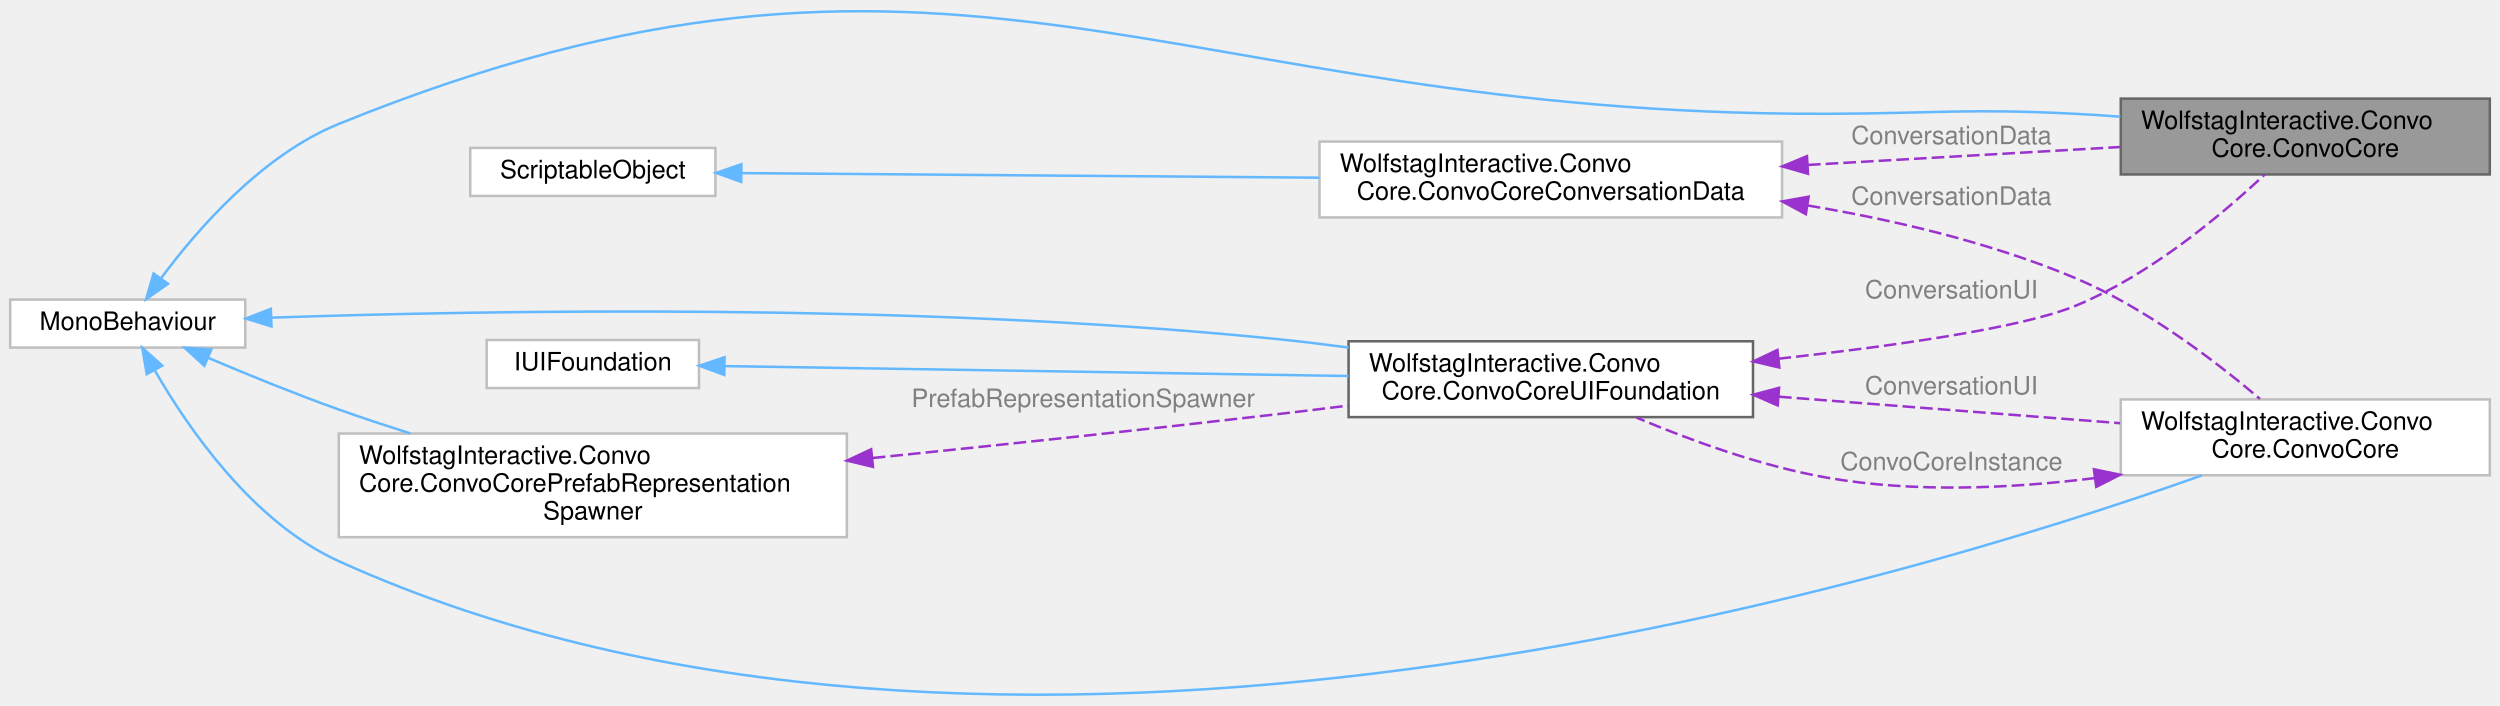
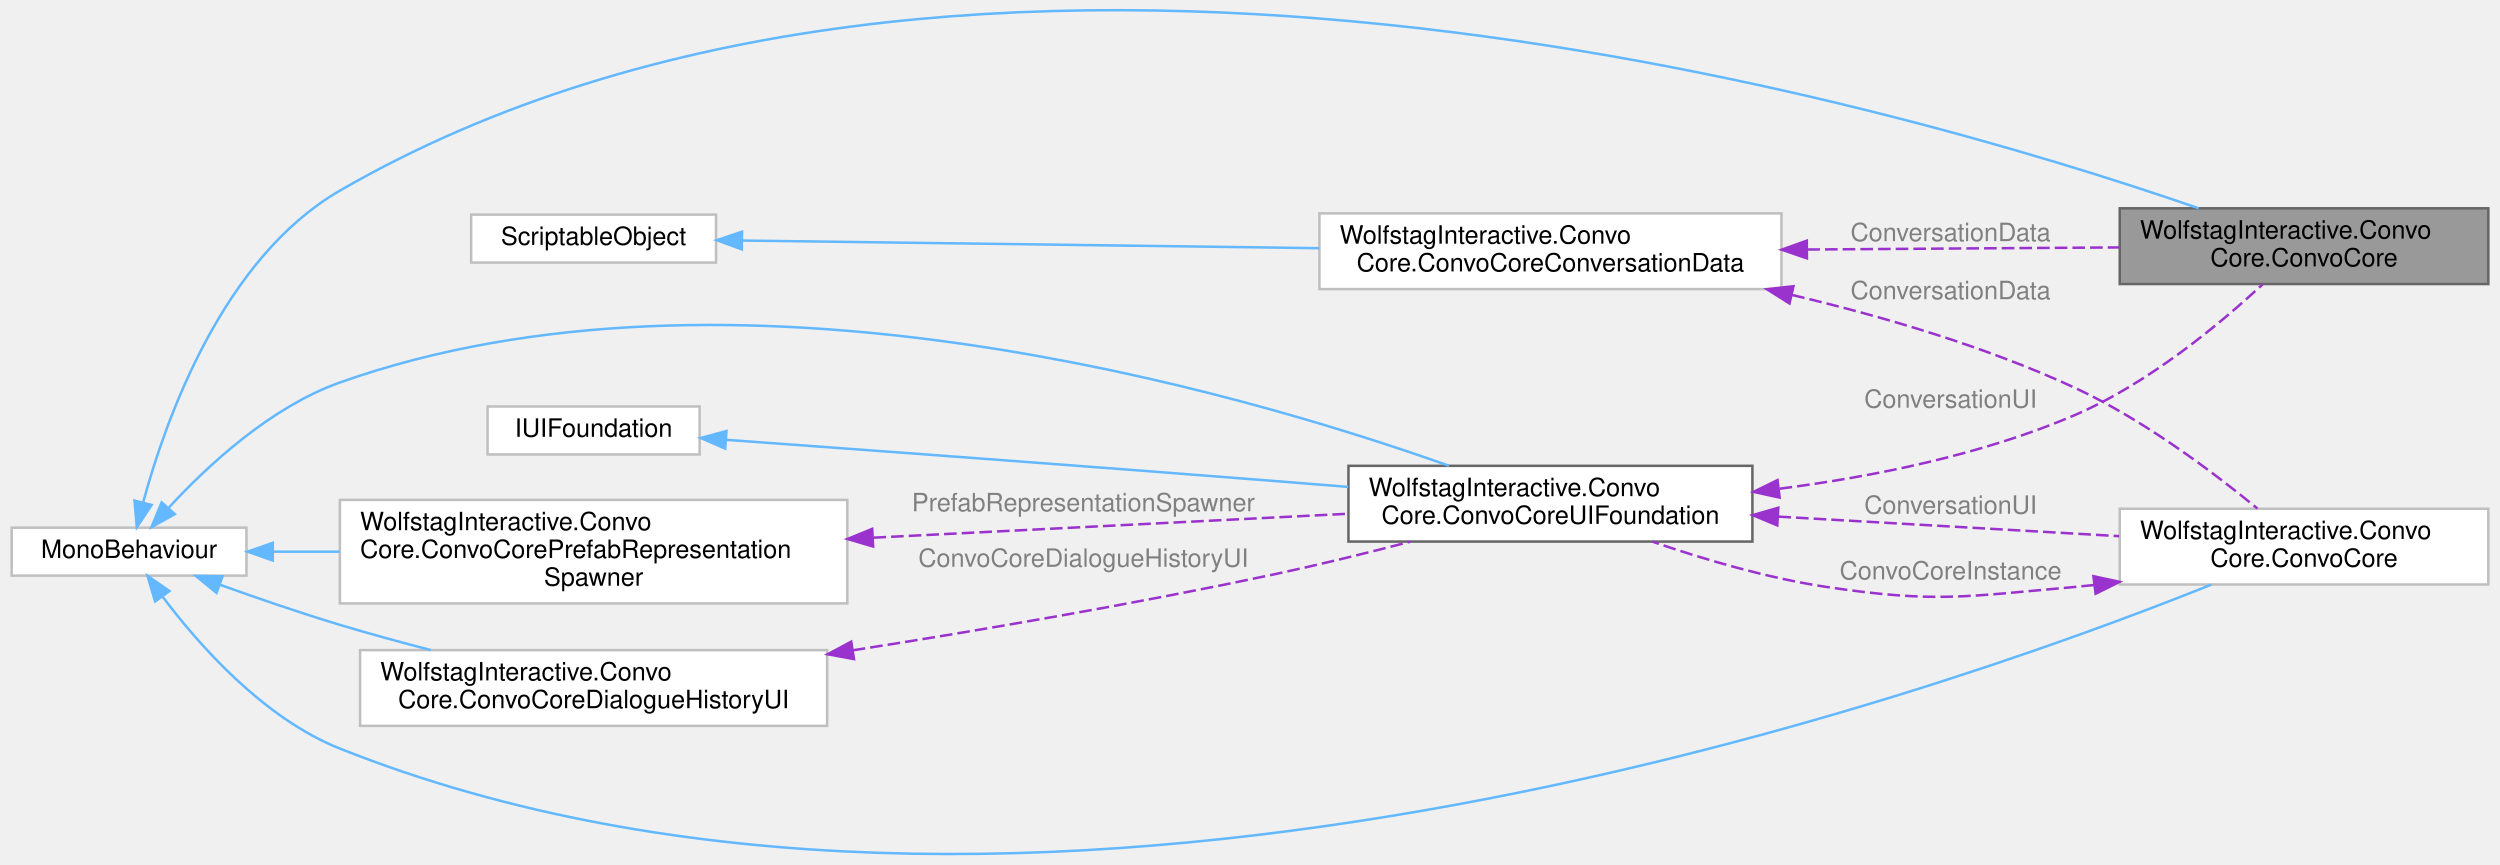
- <svg xmlns="http://www.w3.org/2000/svg" xmlns:xlink="http://www.w3.org/1999/xlink" width="989pt" height="279pt" viewBox="0.00 0.00 989.00 279.02">
-   <g id="graph0" class="graph" transform="scale(1 1) rotate(0) translate(4 275.02)">
+ <svg xmlns="http://www.w3.org/2000/svg" xmlns:xlink="http://www.w3.org/1999/xlink" width="989pt" height="342pt" viewBox="0.00 0.00 989.00 342.43">
+   <g id="graph0" class="graph" transform="scale(1 1) rotate(0) translate(4 338.43)">
    <g id="Node000001" class="node">
      <g id="a_Node000001">
        <a xlink:title=" ">
-           <polygon fill="#999999" stroke="#666666" points="981,-236 835,-236 835,-206 981,-206 981,-236" />
-           <text text-anchor="start" x="843" y="-224" font-family="Helvetica,sans-Serif" font-size="10.00">WolfstagInteractive.Convo</text>
-           <text text-anchor="middle" x="908" y="-213" font-family="Helvetica,sans-Serif" font-size="10.00">Core.ConvoCore</text>
+           <polygon fill="#999999" stroke="#666666" points="981,-255.92 835,-255.92 835,-225.92 981,-225.92 981,-255.92" />
+           <text text-anchor="start" x="843" y="-243.92" font-family="Helvetica,sans-Serif" font-size="10.00">WolfstagInteractive.Convo</text>
+           <text text-anchor="middle" x="908" y="-232.92" font-family="Helvetica,sans-Serif" font-size="10.00">Core.ConvoCore</text>
        </a>
      </g>
    </g>
    <g id="Node000002" class="node">
      <g id="a_Node000002">
        <a xlink:title=" ">
-           <polygon fill="white" stroke="#bfbfbf" points="93,-156.5 0,-156.5 0,-137.5 93,-137.5 93,-156.5" />
-           <text text-anchor="middle" x="46.5" y="-144.5" font-family="Helvetica,sans-Serif" font-size="10.00">MonoBehaviour</text>
+           <polygon fill="white" stroke="#bfbfbf" points="93,-129.42 0,-129.42 0,-110.42 93,-110.42 93,-129.42" />
+           <text text-anchor="middle" x="46.5" y="-117.42" font-family="Helvetica,sans-Serif" font-size="10.00">MonoBehaviour</text>
        </a>
      </g>
    </g>
    <g id="edge1_Node000001_Node000002" class="edge">
      <g id="a_edge1_Node000001_Node000002">
        <a xlink:title=" ">
-           <path fill="none" stroke="#63b8ff" d="M59.67,-164.92C73.94,-184.17 99.54,-213.64 130,-226 372.6,-324.37 457.22,-229.11 719,-230 762.56,-230.14 773.5,-232.17 817,-230 822.8,-229.71 828.81,-229.31 834.84,-228.85" />
-           <polygon fill="#63b8ff" stroke="#63b8ff" points="62.43,-162.76 53.77,-156.66 56.73,-166.83 62.43,-162.76" />
+           <path fill="none" stroke="#63b8ff" d="M52.14,-139.67C60.97,-172.2 83.6,-236.12 130,-262.92 376.57,-405.33 744.53,-298.04 866.27,-255.92" />
+           <polygon fill="#63b8ff" stroke="#63b8ff" points="55.43,-138.41 49.58,-129.58 48.65,-140.14 55.43,-138.41" />
        </a>
      </g>
    </g>
    <g id="Node000005" class="node">
      <g id="a_Node000005">
        <a xlink:href="classWolfstagInteractive_1_1ConvoCore_1_1ConvoCoreUIFoundation.html" target="_top" xlink:title="Used as a basis of any UI that can be assigned in the inspector that includes all the base functions ...">
-           <polygon fill="white" stroke="#666666" points="689.5,-140 529.5,-140 529.5,-110 689.5,-110 689.5,-140" />
-           <text text-anchor="start" x="537.5" y="-128" font-family="Helvetica,sans-Serif" font-size="10.00">WolfstagInteractive.Convo</text>
-           <text text-anchor="middle" x="609.5" y="-117" font-family="Helvetica,sans-Serif" font-size="10.00">Core.ConvoCoreUIFoundation</text>
+           <polygon fill="white" stroke="#666666" points="689.5,-153.92 529.5,-153.92 529.5,-123.92 689.5,-123.92 689.5,-153.92" />
+           <text text-anchor="start" x="537.5" y="-141.92" font-family="Helvetica,sans-Serif" font-size="10.00">WolfstagInteractive.Convo</text>
+           <text text-anchor="middle" x="609.5" y="-130.92" font-family="Helvetica,sans-Serif" font-size="10.00">Core.ConvoCoreUIFoundation</text>
        </a>
      </g>
    </g>
    <g id="edge5_Node000005_Node000002" class="edge">
      <g id="a_edge5_Node000005_Node000002">
        <a xlink:title=" ">
-           <path fill="none" stroke="#63b8ff" d="M103.27,-149.35C188.86,-152.26 357.65,-155.25 500,-141 509.57,-140.04 519.58,-138.84 529.5,-137.52" />
-           <polygon fill="#63b8ff" stroke="#63b8ff" points="103.37,-145.85 93.25,-148.99 103.12,-152.85 103.37,-145.85" />
+           <path fill="none" stroke="#63b8ff" d="M62.32,-137.45C77.42,-153.82 102.46,-177.15 130,-186.92 285.4,-242.07 485.82,-183.56 569.3,-153.94" />
+           <polygon fill="#63b8ff" stroke="#63b8ff" points="64.64,-134.79 55.38,-129.64 59.4,-139.44 64.64,-134.79" />
        </a>
      </g>
    </g>
    <g id="Node000007" class="node">
      <g id="a_Node000007">
        <a xlink:href="classWolfstagInteractive_1_1ConvoCore_1_1ConvoCore.html" target="_top" xlink:title=" ">
-           <polygon fill="white" stroke="#bfbfbf" points="981,-117 835,-117 835,-87 981,-87 981,-117" />
-           <text text-anchor="start" x="843" y="-105" font-family="Helvetica,sans-Serif" font-size="10.00">WolfstagInteractive.Convo</text>
-           <text text-anchor="middle" x="908" y="-94" font-family="Helvetica,sans-Serif" font-size="10.00">Core.ConvoCore</text>
+           <polygon fill="white" stroke="#bfbfbf" points="981,-136.92 835,-136.92 835,-106.92 981,-106.92 981,-136.92" />
+           <text text-anchor="start" x="843" y="-124.92" font-family="Helvetica,sans-Serif" font-size="10.00">WolfstagInteractive.Convo</text>
+           <text text-anchor="middle" x="908" y="-113.92" font-family="Helvetica,sans-Serif" font-size="10.00">Core.ConvoCore</text>
        </a>
      </g>
    </g>
    <g id="edge8_Node000007_Node000002" class="edge">
      <g id="a_edge8_Node000007_Node000002">
        <a xlink:title=" ">
-           <path fill="none" stroke="#63b8ff" d="M57.22,-128.44C70.29,-105.75 95.88,-68.45 130,-53 389.49,64.52 748.33,-44.66 867.08,-86.93" />
-           <polygon fill="#63b8ff" stroke="#63b8ff" points="54.02,-126.99 52.25,-137.44 60.15,-130.37 54.02,-126.99" />
+           <path fill="none" stroke="#63b8ff" d="M59.71,-102.18C74.01,-83.14 99.64,-54 130,-41.92 398.38,64.86 758.06,-61.43 871.31,-106.87" />
+           <polygon fill="#63b8ff" stroke="#63b8ff" points="56.82,-100.2 53.8,-110.36 62.49,-104.31 56.82,-100.2" />
        </a>
      </g>
    </g>
    <g id="Node000008" class="node">
      <g id="a_Node000008">
        <a xlink:href="classWolfstagInteractive_1_1ConvoCore_1_1ConvoCorePrefabRepresentationSpawner.html" target="_top" xlink:title=" ">
-           <polygon fill="white" stroke="#bfbfbf" points="331,-103.5 130,-103.5 130,-62.5 331,-62.5 331,-103.5" />
-           <text text-anchor="start" x="138" y="-91.5" font-family="Helvetica,sans-Serif" font-size="10.00">WolfstagInteractive.Convo</text>
-           <text text-anchor="start" x="138" y="-80.5" font-family="Helvetica,sans-Serif" font-size="10.00">Core.ConvoCorePrefabRepresentation</text>
-           <text text-anchor="middle" x="230.5" y="-69.5" font-family="Helvetica,sans-Serif" font-size="10.00">Spawner</text>
+           <polygon fill="white" stroke="#bfbfbf" points="331,-140.42 130,-140.42 130,-99.42 331,-99.42 331,-140.42" />
+           <text text-anchor="start" x="138" y="-128.42" font-family="Helvetica,sans-Serif" font-size="10.00">WolfstagInteractive.Convo</text>
+           <text text-anchor="start" x="138" y="-117.42" font-family="Helvetica,sans-Serif" font-size="10.00">Core.ConvoCorePrefabRepresentation</text>
+           <text text-anchor="middle" x="230.5" y="-106.42" font-family="Helvetica,sans-Serif" font-size="10.00">Spawner</text>
        </a>
      </g>
    </g>
    <g id="edge12_Node000008_Node000002" class="edge">
      <g id="a_edge12_Node000008_Node000002">
        <a xlink:title=" ">
-           <path fill="none" stroke="#63b8ff" d="M78.51,-133.37C93.86,-126.84 112.76,-119.13 130,-113 139.09,-109.76 148.73,-106.57 158.29,-103.54" />
-           <polygon fill="#63b8ff" stroke="#63b8ff" points="76.8,-130.3 68.99,-137.46 79.56,-136.73 76.8,-130.3" />
+           <path fill="none" stroke="#63b8ff" d="M103.48,-119.92C111.94,-119.92 120.87,-119.92 129.92,-119.92" />
+           <polygon fill="#63b8ff" stroke="#63b8ff" points="103.43,-116.42 93.43,-119.92 103.43,-123.42 103.43,-116.42" />
+         </a>
+       </g>
+     </g>
+     <g id="Node000009" class="node">
+       <g id="a_Node000009">
+         <a xlink:href="classWolfstagInteractive_1_1ConvoCore_1_1ConvoCoreDialogueHistoryUI.html" target="_top" xlink:title=" ">
+           <polygon fill="white" stroke="#bfbfbf" points="323,-80.92 138,-80.92 138,-50.92 323,-50.92 323,-80.92" />
+           <text text-anchor="start" x="146" y="-68.92" font-family="Helvetica,sans-Serif" font-size="10.00">WolfstagInteractive.Convo</text>
+           <text text-anchor="middle" x="230.5" y="-57.92" font-family="Helvetica,sans-Serif" font-size="10.00">Core.ConvoCoreDialogueHistoryUI</text>
+         </a>
+       </g>
+     </g>
+     <g id="edge14_Node000009_Node000002" class="edge">
+       <g id="a_edge14_Node000009_Node000002">
+         <a xlink:title=" ">
+           <path fill="none" stroke="#63b8ff" d="M82.57,-106.79C97.14,-101.55 114.29,-95.65 130,-90.92 141.6,-87.43 154.06,-84.04 166.1,-80.92" />
+           <polygon fill="#63b8ff" stroke="#63b8ff" points="81.14,-103.59 72.94,-110.3 83.54,-110.17 81.14,-103.59" />
        </a>
      </g>
    </g>
    <g id="Node000003" class="node">
      <g id="a_Node000003">
        <a xlink:href="classWolfstagInteractive_1_1ConvoCore_1_1ConvoCoreConversationData.html" target="_top" xlink:title=" ">
-           <polygon fill="white" stroke="#bfbfbf" points="701,-219 518,-219 518,-189 701,-189 701,-219" />
-           <text text-anchor="start" x="526" y="-207" font-family="Helvetica,sans-Serif" font-size="10.00">WolfstagInteractive.Convo</text>
-           <text text-anchor="middle" x="609.5" y="-196" font-family="Helvetica,sans-Serif" font-size="10.00">Core.ConvoCoreConversationData</text>
+           <polygon fill="white" stroke="#bfbfbf" points="701,-253.92 518,-253.92 518,-223.92 701,-223.92 701,-253.92" />
+           <text text-anchor="start" x="526" y="-241.92" font-family="Helvetica,sans-Serif" font-size="10.00">WolfstagInteractive.Convo</text>
+           <text text-anchor="middle" x="609.5" y="-230.92" font-family="Helvetica,sans-Serif" font-size="10.00">Core.ConvoCoreConversationData</text>
        </a>
      </g>
    </g>
    <g id="edge2_Node000001_Node000003" class="edge">
      <g id="a_edge2_Node000001_Node000003">
        <a xlink:title=" ">
-           <path fill="none" stroke="#9a32cd" stroke-dasharray="5,2" d="M711.26,-209.77C751.82,-212.1 797.69,-214.73 834.82,-216.86" />
-           <polygon fill="#9a32cd" stroke="#9a32cd" points="711.25,-206.27 701.07,-209.19 710.85,-213.26 711.25,-206.27" />
-         </a>
-       </g>
-       <text text-anchor="middle" x="768" y="-218" font-family="Helvetica,sans-Serif" font-size="10.00" fill="grey"> ConversationData</text>
+           <path fill="none" stroke="#9a32cd" stroke-dasharray="5,2" d="M711.26,-239.6C751.82,-239.87 797.69,-240.18 834.82,-240.43" />
+           <polygon fill="#9a32cd" stroke="#9a32cd" points="711.09,-236.1 701.07,-239.53 711.05,-243.1 711.09,-236.1" />
+         </a>
+       </g>
+       <text text-anchor="middle" x="768" y="-242.92" font-family="Helvetica,sans-Serif" font-size="10.00" fill="grey"> ConversationData</text>
    </g>
    <g id="edge9_Node000007_Node000003" class="edge">
      <g id="a_edge9_Node000007_Node000003">
        <a xlink:title=" ">
-           <path fill="none" stroke="#9a32cd" stroke-dasharray="5,2" d="M711.18,-193.72C745.66,-187.94 783.87,-178.95 817,-165 844.95,-153.22 872.9,-131.77 890.07,-117.21" />
-           <polygon fill="#9a32cd" stroke="#9a32cd" points="710.4,-190.3 701.09,-195.34 711.51,-197.21 710.4,-190.3" />
-         </a>
-       </g>
-       <text text-anchor="middle" x="768" y="-194" font-family="Helvetica,sans-Serif" font-size="10.00" fill="grey"> ConversationData</text>
+           <path fill="none" stroke="#9a32cd" stroke-dasharray="5,2" d="M705.25,-221.58C741.22,-213.09 781.95,-201.13 817,-184.92 844.35,-172.27 872.22,-151.24 889.55,-136.99" />
+           <polygon fill="#9a32cd" stroke="#9a32cd" points="704.19,-218.23 695.23,-223.88 705.76,-225.05 704.19,-218.23" />
+         </a>
+       </g>
+       <text text-anchor="middle" x="768" y="-219.92" font-family="Helvetica,sans-Serif" font-size="10.00" fill="grey"> ConversationData</text>
    </g>
    <g id="Node000004" class="node">
      <g id="a_Node000004">
        <a xlink:title=" ">
-           <polygon fill="white" stroke="#bfbfbf" points="279,-216.5 182,-216.5 182,-197.5 279,-197.5 279,-216.5" />
-           <text text-anchor="middle" x="230.5" y="-204.5" font-family="Helvetica,sans-Serif" font-size="10.00">ScriptableObject</text>
+           <polygon fill="white" stroke="#bfbfbf" points="279,-253.42 182,-253.42 182,-234.42 279,-234.42 279,-253.42" />
+           <text text-anchor="middle" x="230.5" y="-241.42" font-family="Helvetica,sans-Serif" font-size="10.00">ScriptableObject</text>
        </a>
      </g>
    </g>
    <g id="edge3_Node000003_Node000004" class="edge">
      <g id="a_edge3_Node000003_Node000004">
        <a xlink:title=" ">
-           <path fill="none" stroke="#63b8ff" d="M289.45,-206.53C350.35,-206.05 446.99,-205.28 517.97,-204.72" />
-           <polygon fill="#63b8ff" stroke="#63b8ff" points="289.22,-203.04 279.25,-206.62 289.27,-210.04 289.22,-203.04" />
+           <path fill="none" stroke="#63b8ff" d="M289.45,-243.15C350.35,-242.35 446.99,-241.06 517.97,-240.12" />
+           <polygon fill="#63b8ff" stroke="#63b8ff" points="289.2,-239.66 279.25,-243.29 289.29,-246.66 289.2,-239.66" />
        </a>
      </g>
    </g>
    <g id="edge4_Node000001_Node000005" class="edge">
      <g id="a_edge4_Node000001_Node000005">
        <a xlink:title=" ">
-           <path fill="none" stroke="#9a32cd" stroke-dasharray="5,2" d="M699.59,-133.1C745.36,-138.14 795.86,-145.31 817,-154 846.55,-166.13 875.18,-190.22 891.93,-205.96" />
-           <polygon fill="#9a32cd" stroke="#9a32cd" points="699.92,-129.62 689.61,-132.03 699.17,-136.58 699.92,-129.62" />
-         </a>
-       </g>
-       <text text-anchor="middle" x="768" y="-157" font-family="Helvetica,sans-Serif" font-size="10.00" fill="grey"> ConversationUI</text>
+           <path fill="none" stroke="#9a32cd" stroke-dasharray="5,2" d="M700.28,-144.85C737.53,-149.65 780.48,-158.31 817,-173.92 846.2,-186.4 874.7,-210.15 891.56,-225.76" />
+           <polygon fill="#9a32cd" stroke="#9a32cd" points="700.29,-141.33 689.94,-143.6 699.45,-148.27 700.29,-141.33" />
+         </a>
+       </g>
+       <text text-anchor="middle" x="768" y="-176.92" font-family="Helvetica,sans-Serif" font-size="10.00" fill="grey"> ConversationUI</text>
    </g>
    <g id="edge10_Node000007_Node000005" class="edge">
      <g id="a_edge10_Node000007_Node000005">
        <a xlink:title=" ">
-           <path fill="none" stroke="#9a32cd" stroke-dasharray="5,2" d="M699.79,-118.07C742.95,-114.72 794.08,-110.76 834.75,-107.6" />
-           <polygon fill="#9a32cd" stroke="#9a32cd" points="699.27,-114.6 689.57,-118.86 699.81,-121.58 699.27,-114.6" />
-         </a>
-       </g>
-       <text text-anchor="middle" x="768" y="-119" font-family="Helvetica,sans-Serif" font-size="10.00" fill="grey"> ConversationUI</text>
+           <path fill="none" stroke="#9a32cd" stroke-dasharray="5,2" d="M699.79,-133.8C742.95,-131.33 794.08,-128.4 834.75,-126.06" />
+           <polygon fill="#9a32cd" stroke="#9a32cd" points="699.35,-130.32 689.57,-134.39 699.75,-137.31 699.35,-130.32" />
+         </a>
+       </g>
+       <text text-anchor="middle" x="768" y="-134.92" font-family="Helvetica,sans-Serif" font-size="10.00" fill="grey"> ConversationUI</text>
    </g>
    <g id="Node000006" class="node">
      <g id="a_Node000006">
        <a xlink:href="interfaceWolfstagInteractive_1_1ConvoCore_1_1IUIFoundation.html" target="_top" xlink:title=" ">
-           <polygon fill="white" stroke="#bfbfbf" points="272.5,-140.5 188.5,-140.5 188.5,-121.5 272.5,-121.5 272.5,-140.5" />
-           <text text-anchor="middle" x="230.5" y="-128.5" font-family="Helvetica,sans-Serif" font-size="10.00">IUIFoundation</text>
+           <polygon fill="white" stroke="#bfbfbf" points="272.5,-177.42 188.5,-177.42 188.5,-158.42 272.5,-158.42 272.5,-177.42" />
+           <text text-anchor="middle" x="230.5" y="-165.42" font-family="Helvetica,sans-Serif" font-size="10.00">IUIFoundation</text>
        </a>
      </g>
    </g>
    <g id="edge6_Node000005_Node000006" class="edge">
      <g id="a_edge6_Node000005_Node000006">
        <a xlink:title=" ">
-           <path fill="none" stroke="#63b8ff" d="M282.73,-130.18C346.25,-129.17 455.18,-127.44 529.44,-126.25" />
-           <polygon fill="#63b8ff" stroke="#63b8ff" points="282.51,-126.68 272.56,-130.34 282.62,-133.68 282.51,-126.68" />
+           <path fill="none" stroke="#63b8ff" d="M282.93,-164.22C336.98,-160.3 424.48,-153.87 500,-147.92 509.52,-147.17 519.5,-146.37 529.4,-145.56" />
+           <polygon fill="#63b8ff" stroke="#63b8ff" points="282.63,-160.73 272.91,-164.95 283.13,-167.71 282.63,-160.73" />
        </a>
      </g>
    </g>
    <g id="edge7_Node000005_Node000007" class="edge">
      <g id="a_edge7_Node000005_Node000007">
        <a xlink:title=" ">
-           <path fill="none" stroke="#9a32cd" stroke-dasharray="5,2" d="M824.69,-85.87C791.67,-81.77 753.36,-80.01 719,-86 692.77,-90.57 664.51,-100.91 643.41,-109.8" />
-           <polygon fill="#9a32cd" stroke="#9a32cd" points="824.38,-89.36 834.75,-87.21 825.3,-82.42 824.38,-89.36" />
-         </a>
-       </g>
-       <text text-anchor="middle" x="768" y="-89" font-family="Helvetica,sans-Serif" font-size="10.00" fill="grey"> ConvoCoreInstance</text>
+           <path fill="none" stroke="#9a32cd" stroke-dasharray="5,2" d="M824.77,-106.7C822.15,-106.41 819.56,-106.15 817,-105.92 773.61,-102.1 762.08,-99.51 719,-105.92 695.53,-109.41 670.12,-116.93 649.79,-123.91" />
+           <polygon fill="#9a32cd" stroke="#9a32cd" points="824.58,-110.2 834.94,-107.96 825.45,-103.26 824.58,-110.2" />
+         </a>
+       </g>
+       <text text-anchor="middle" x="768" y="-108.92" font-family="Helvetica,sans-Serif" font-size="10.00" fill="grey"> ConvoCoreInstance</text>
    </g>
    <g id="edge11_Node000005_Node000008" class="edge">
      <g id="a_edge11_Node000005_Node000008">
        <a xlink:title=" ">
-           <path fill="none" stroke="#9a32cd" stroke-dasharray="5,2" d="M341.26,-93.83C389.92,-98.79 447.85,-104.91 500,-111 509.53,-112.11 519.52,-113.32 529.42,-114.56" />
-           <polygon fill="#9a32cd" stroke="#9a32cd" points="341.32,-90.32 331.02,-92.79 340.62,-97.28 341.32,-90.32" />
-         </a>
-       </g>
-       <text text-anchor="middle" x="424.5" y="-114" font-family="Helvetica,sans-Serif" font-size="10.00" fill="grey"> PrefabRepresentationSpawner</text>
+           <path fill="none" stroke="#9a32cd" stroke-dasharray="5,2" d="M341.35,-125.46C401.53,-128.49 474.75,-132.18 529.3,-134.93" />
+           <polygon fill="#9a32cd" stroke="#9a32cd" points="341.21,-121.95 331.05,-124.94 340.86,-128.94 341.21,-121.95" />
+         </a>
+       </g>
+       <text text-anchor="middle" x="424.5" y="-135.92" font-family="Helvetica,sans-Serif" font-size="10.00" fill="grey"> PrefabRepresentationSpawner</text>
+     </g>
+     <g id="edge13_Node000005_Node000009" class="edge">
+       <g id="a_edge13_Node000005_Node000009">
+         <a xlink:title=" ">
+           <path fill="none" stroke="#9a32cd" stroke-dasharray="5,2" d="M333.13,-80.83C383.52,-88.76 445.17,-99.27 500,-110.92 517.7,-114.68 536.86,-119.4 554.08,-123.89" />
+           <polygon fill="#9a32cd" stroke="#9a32cd" points="333.63,-77.37 323.21,-79.28 332.55,-84.28 333.63,-77.37" />
+         </a>
+       </g>
+       <text text-anchor="middle" x="424.5" y="-113.92" font-family="Helvetica,sans-Serif" font-size="10.00" fill="grey"> ConvoCoreDialogueHistoryUI</text>
    </g>
  </g>
</svg>
